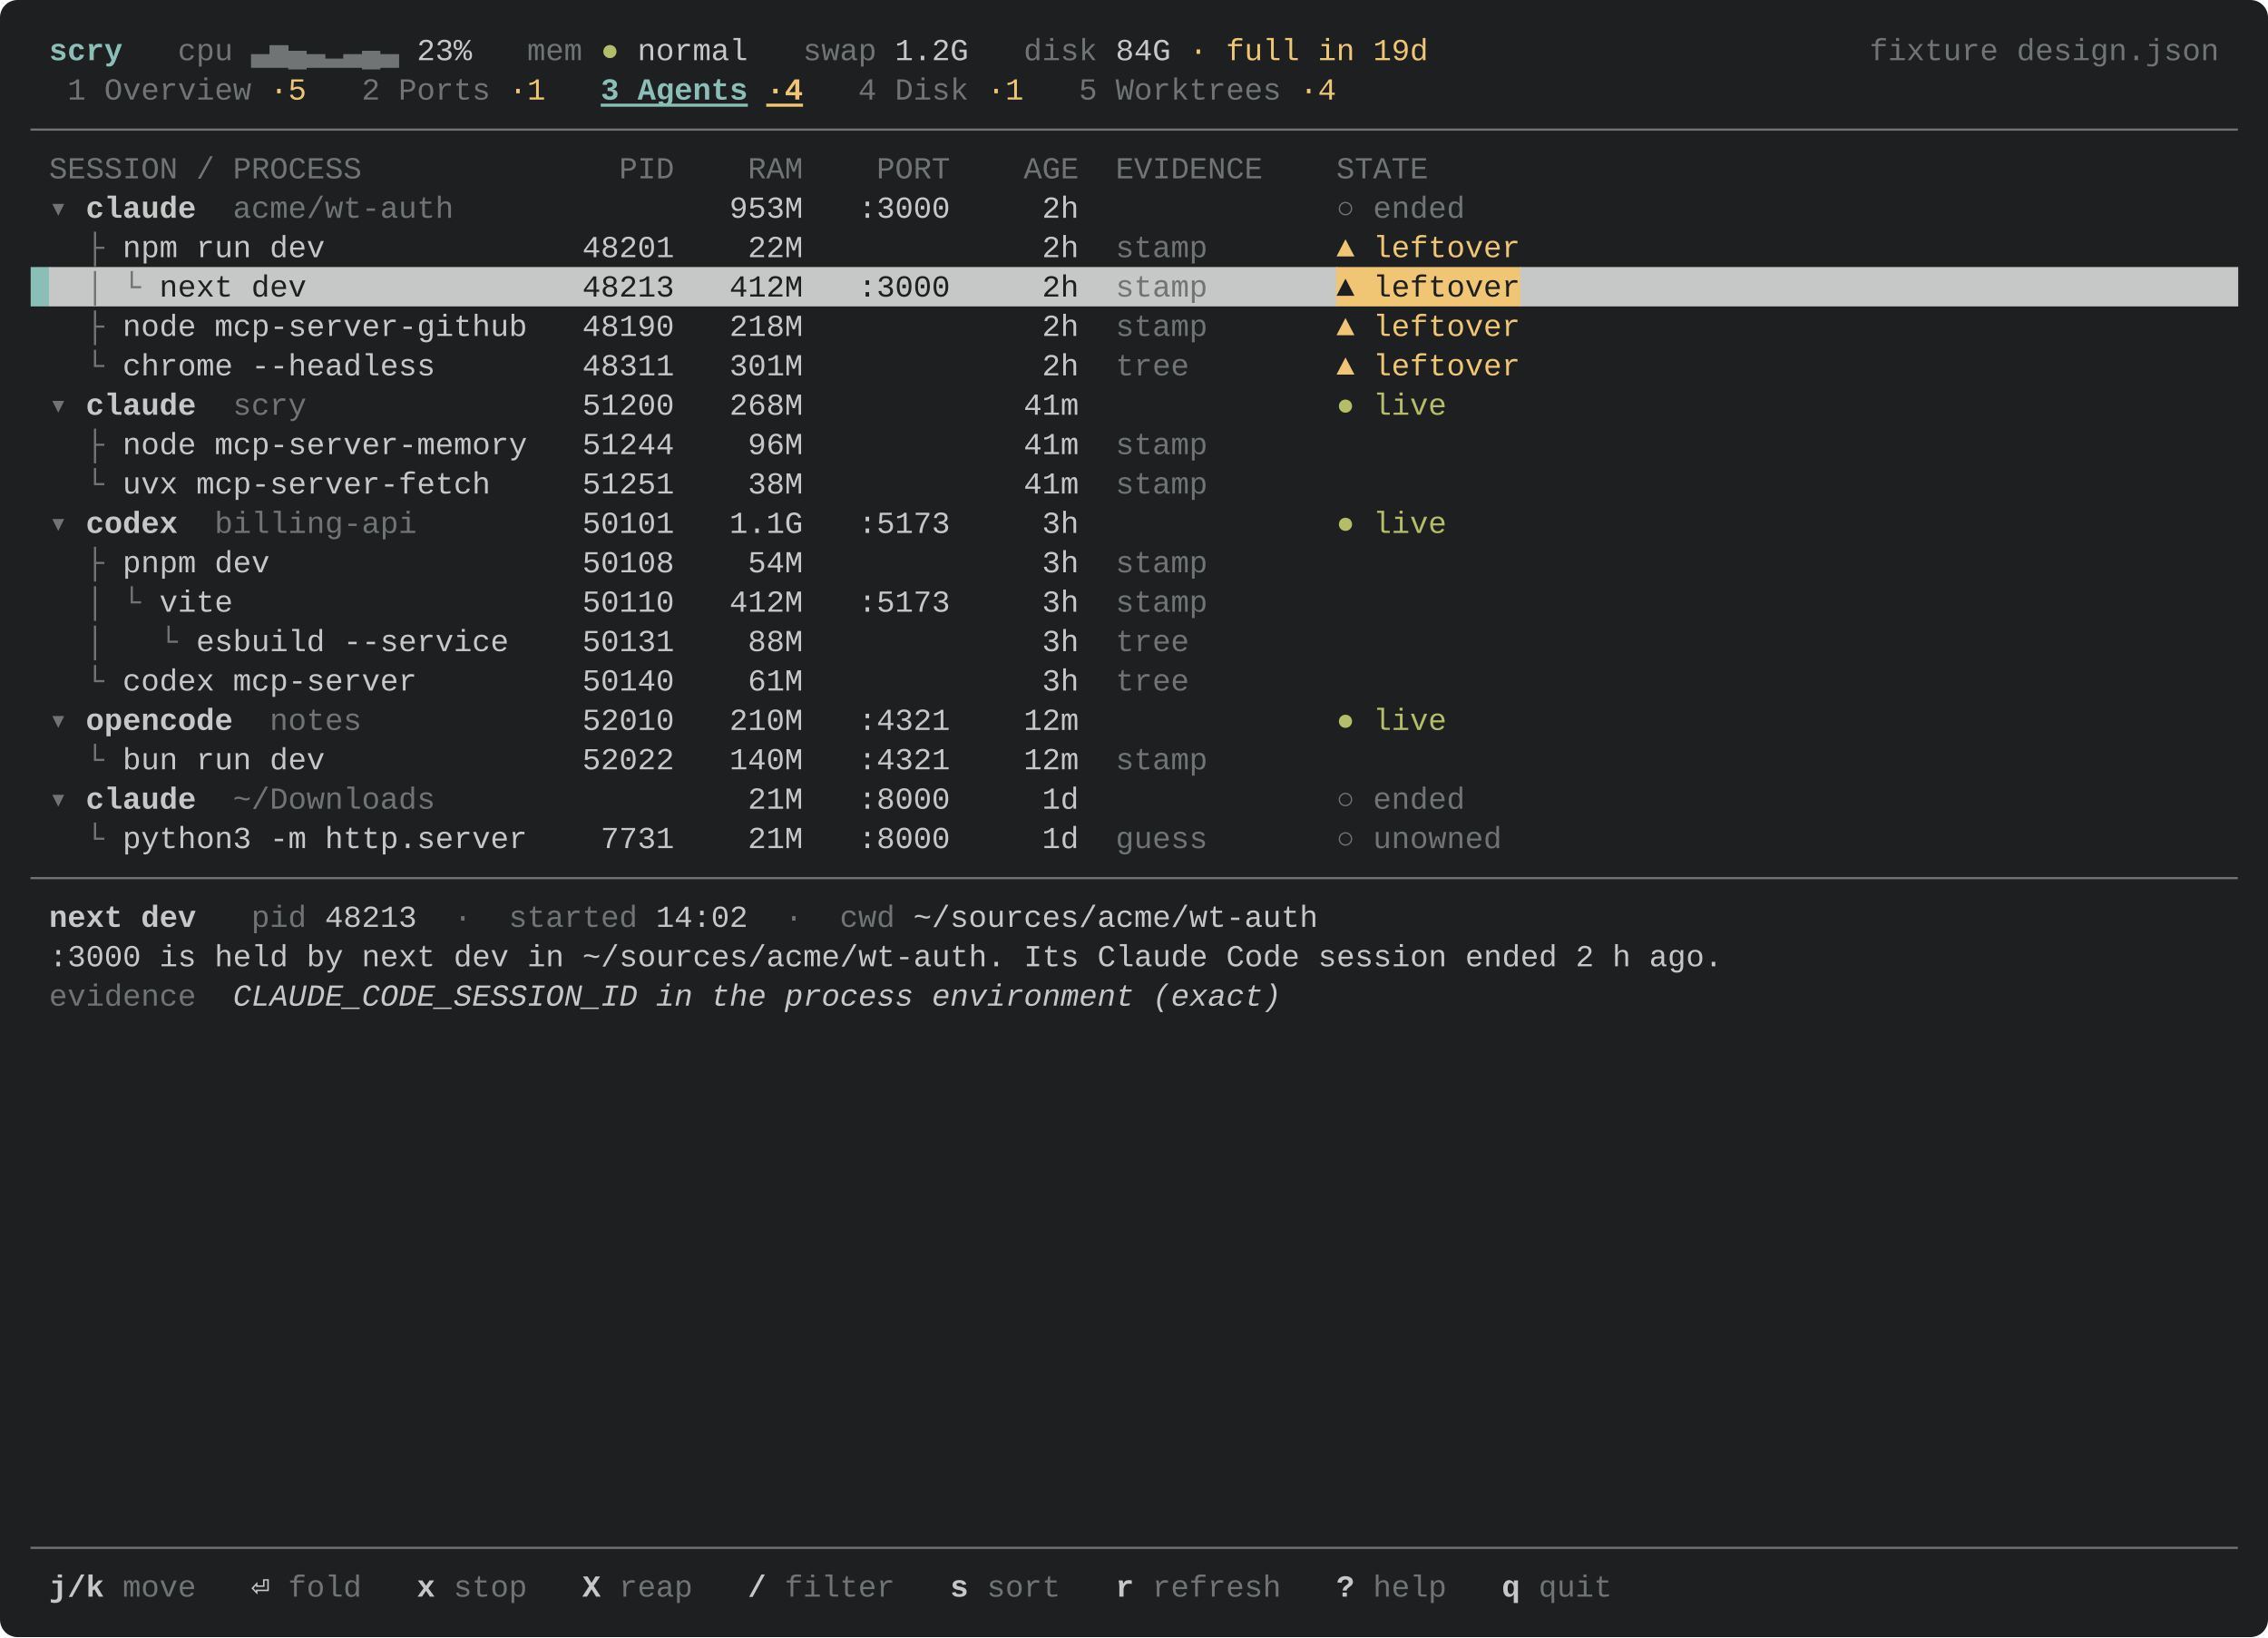
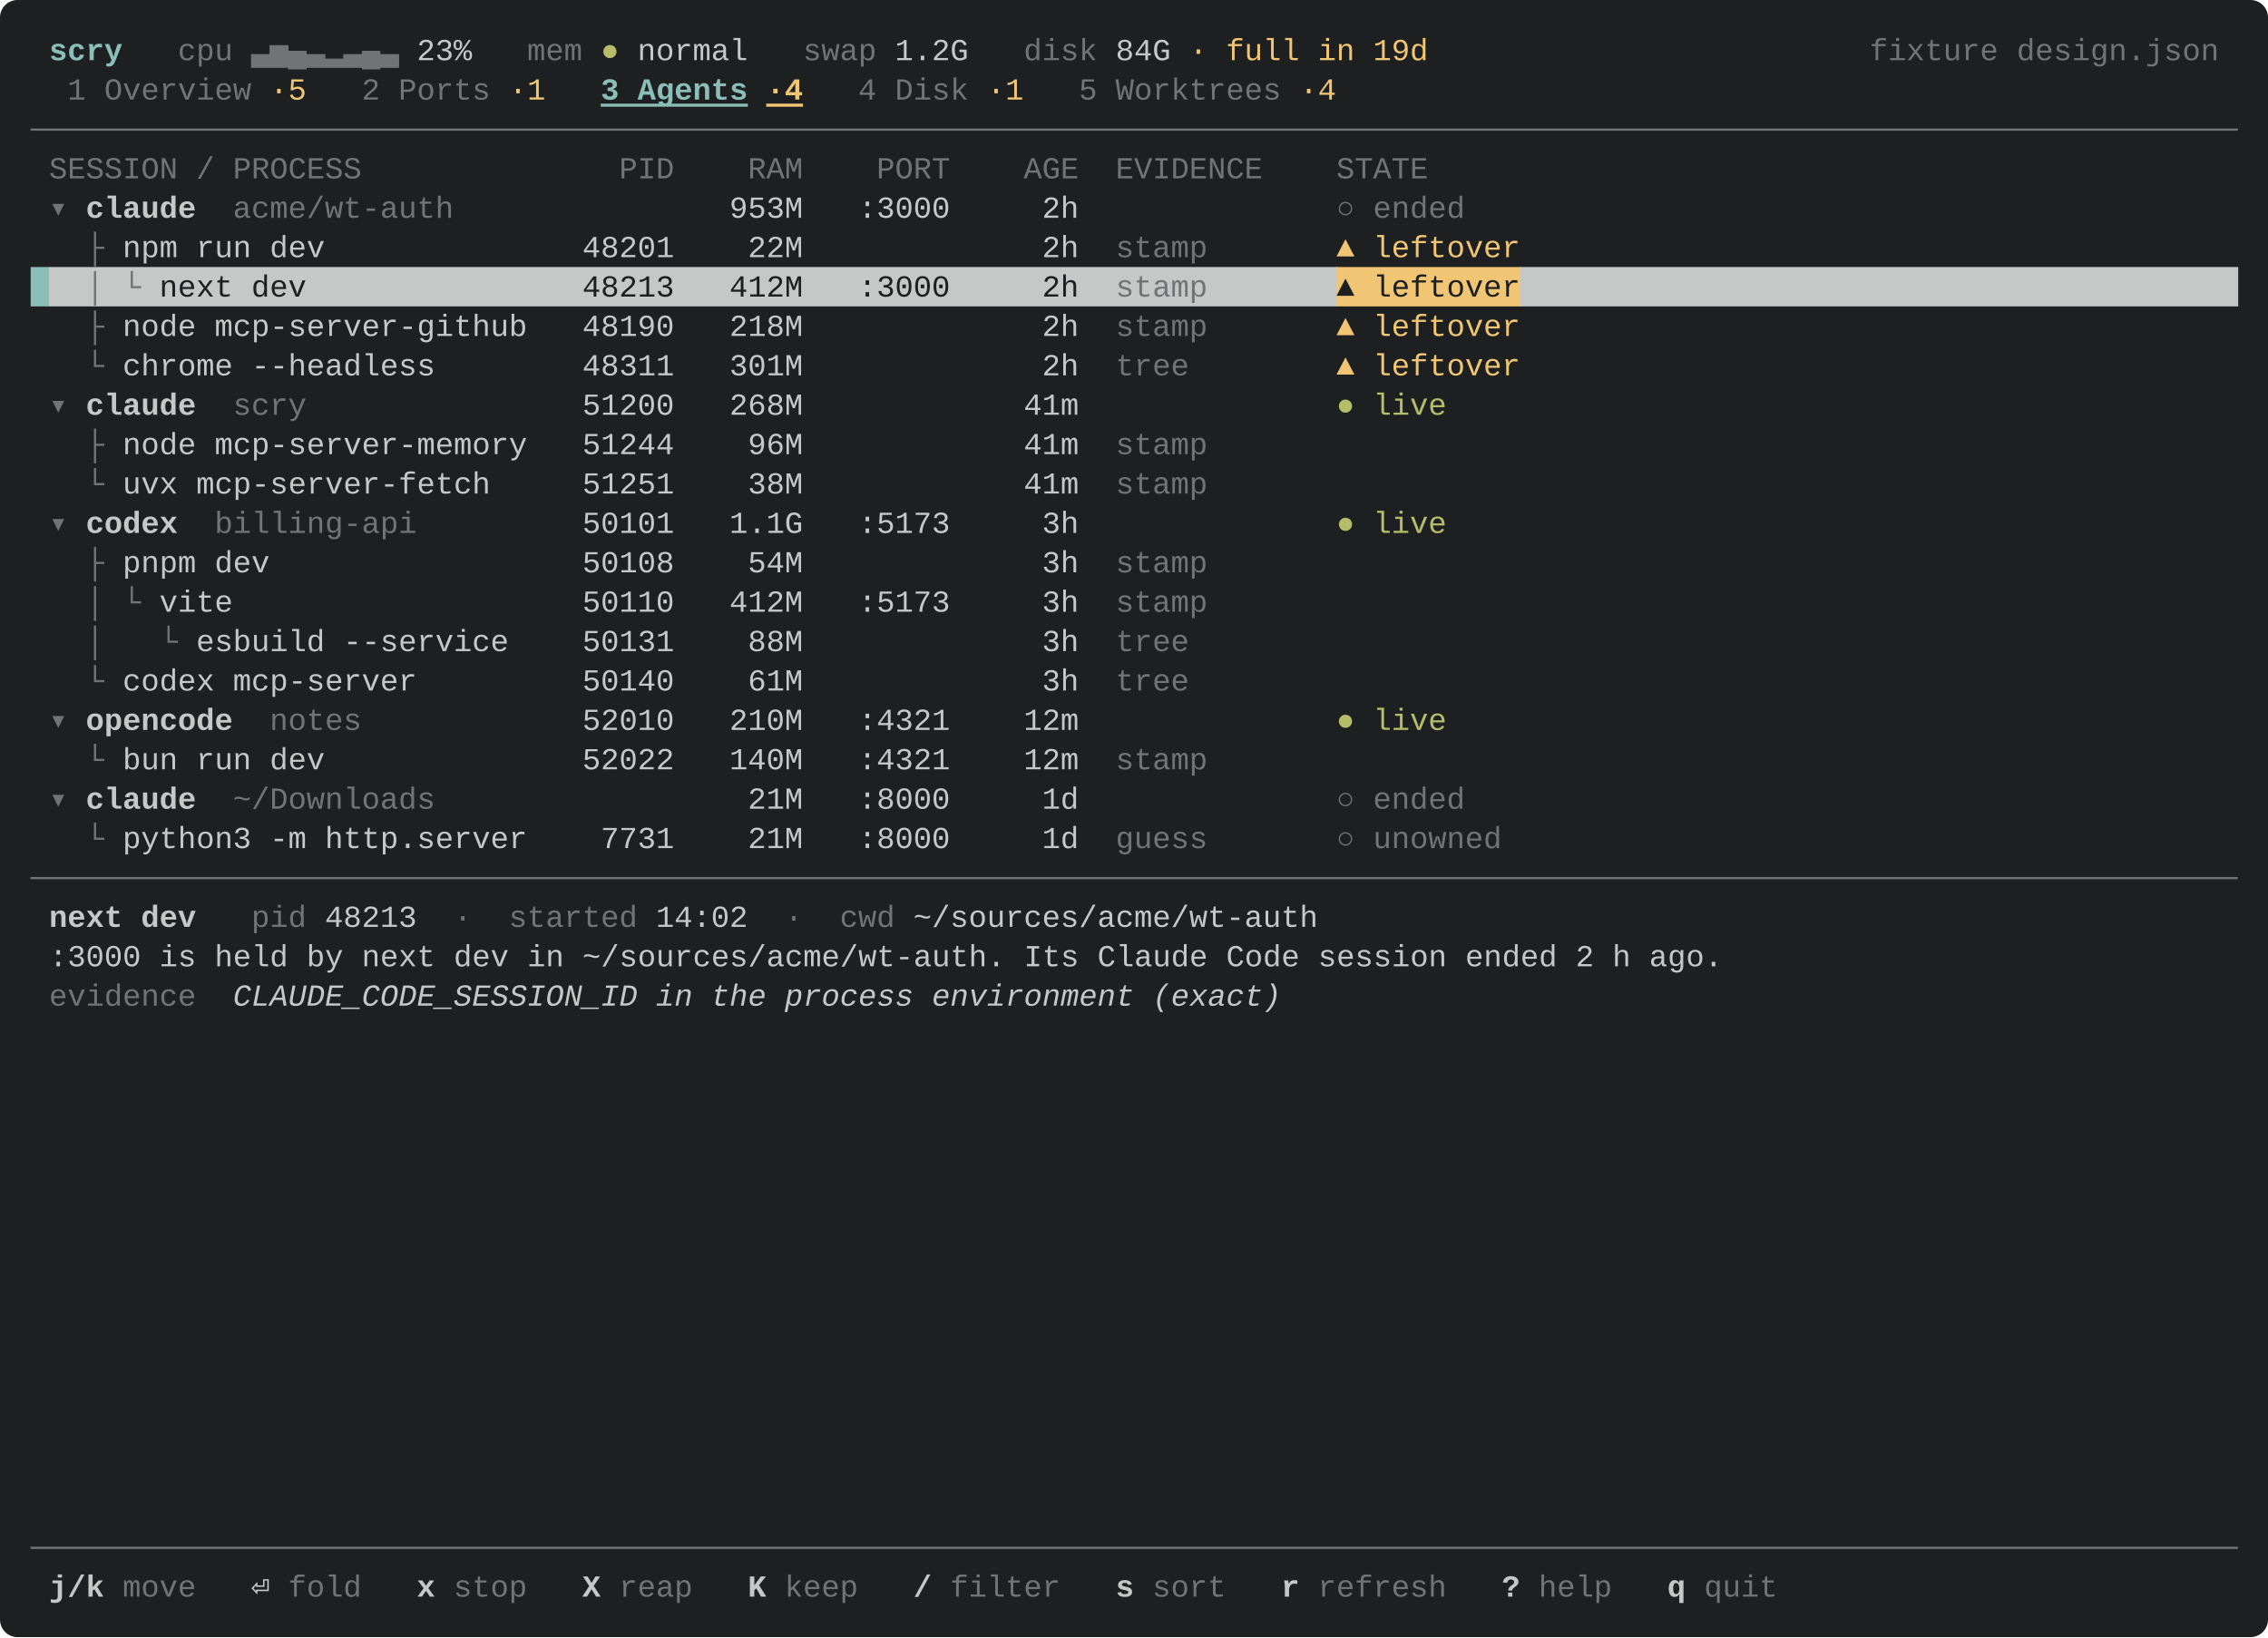
<svg xmlns="http://www.w3.org/2000/svg" width="1036" height="748" viewBox="0 0 1036 748">
  <style>text{font-family:ui-monospace,SFMono-Regular,"SF Mono",Menlo,Consolas,"Liberation Mono","DejaVu Sans Mono",monospace;font-size:14px;white-space:pre}</style>
  <rect width="1036" height="748" rx="8" fill="#1d1f21" />
  <g transform="translate(14 14)">
    <text x="8.4" y="13.5" fill="#8abeb7" textLength="33.6" lengthAdjust="spacingAndGlyphs" xml:space="preserve" font-weight="700">scry</text>
    <text x="67.2" y="13.5" fill="#717474" textLength="100.8" lengthAdjust="spacingAndGlyphs" xml:space="preserve">cpu ▃▅▄▃▂▃▄▃</text>
    <text x="176.4" y="13.5" fill="#c5c8c6" textLength="25.2" lengthAdjust="spacingAndGlyphs" xml:space="preserve">23%</text>
    <text x="226.8" y="13.5" fill="#717474" textLength="25.2" lengthAdjust="spacingAndGlyphs" xml:space="preserve">mem</text>
    <text x="260.4" y="13.5" fill="#b5bd68" textLength="8.4" lengthAdjust="spacingAndGlyphs" xml:space="preserve">●</text>
    <text x="277.2" y="13.5" fill="#c5c8c6" textLength="50.4" lengthAdjust="spacingAndGlyphs" xml:space="preserve">normal</text>
    <text x="352.8" y="13.5" fill="#717474" textLength="33.6" lengthAdjust="spacingAndGlyphs" xml:space="preserve">swap</text>
    <text x="394.8" y="13.5" fill="#c5c8c6" textLength="33.6" lengthAdjust="spacingAndGlyphs" xml:space="preserve">1.2G</text>
    <text x="453.6" y="13.5" fill="#717474" textLength="33.6" lengthAdjust="spacingAndGlyphs" xml:space="preserve">disk</text>
    <text x="495.6" y="13.5" fill="#c5c8c6" textLength="25.2" lengthAdjust="spacingAndGlyphs" xml:space="preserve">84G</text>
    <text x="529.2" y="13.5" fill="#f0c674" textLength="109.2" lengthAdjust="spacingAndGlyphs" xml:space="preserve">· full in 19d</text>
    <text x="840.0" y="13.5" fill="#717474" textLength="159.6" lengthAdjust="spacingAndGlyphs" xml:space="preserve">fixture design.json</text>
    <text x="16.8" y="31.5" fill="#717474" textLength="84.0" lengthAdjust="spacingAndGlyphs" xml:space="preserve">1 Overview</text>
    <text x="109.2" y="31.5" fill="#f0c674" textLength="16.8" lengthAdjust="spacingAndGlyphs" xml:space="preserve">·5</text>
    <text x="151.2" y="31.5" fill="#717474" textLength="58.8" lengthAdjust="spacingAndGlyphs" xml:space="preserve">2 Ports</text>
    <text x="218.4" y="31.5" fill="#f0c674" textLength="16.8" lengthAdjust="spacingAndGlyphs" xml:space="preserve">·1</text>
    <text x="260.4" y="31.5" fill="#8abeb7" textLength="67.2" lengthAdjust="spacingAndGlyphs" xml:space="preserve" font-weight="700" text-decoration="underline">3 Agents</text>
    <text x="336.0" y="31.5" fill="#f0c674" textLength="16.8" lengthAdjust="spacingAndGlyphs" xml:space="preserve" font-weight="700" text-decoration="underline">·4</text>
    <text x="378.0" y="31.5" fill="#717474" textLength="50.4" lengthAdjust="spacingAndGlyphs" xml:space="preserve">4 Disk</text>
    <text x="436.8" y="31.5" fill="#f0c674" textLength="16.8" lengthAdjust="spacingAndGlyphs" xml:space="preserve">·1</text>
    <text x="478.8" y="31.5" fill="#717474" textLength="92.4" lengthAdjust="spacingAndGlyphs" xml:space="preserve">5 Worktrees</text>
    <text x="579.6" y="31.5" fill="#f0c674" textLength="16.8" lengthAdjust="spacingAndGlyphs" xml:space="preserve">·4</text>
    <text x="0.0" y="49.5" fill="#717474" textLength="1008.0" lengthAdjust="spacingAndGlyphs" xml:space="preserve">────────────────────────────────────────────────────────────────────────────────────────────────────────────────────────</text>
    <text x="8.4" y="67.5" fill="#717474" textLength="142.8" lengthAdjust="spacingAndGlyphs" xml:space="preserve">SESSION / PROCESS</text>
    <text x="268.8" y="67.5" fill="#717474" textLength="25.2" lengthAdjust="spacingAndGlyphs" xml:space="preserve">PID</text>
    <text x="327.6" y="67.5" fill="#717474" textLength="25.2" lengthAdjust="spacingAndGlyphs" xml:space="preserve">RAM</text>
    <text x="386.4" y="67.5" fill="#717474" textLength="33.6" lengthAdjust="spacingAndGlyphs" xml:space="preserve">PORT</text>
    <text x="453.6" y="67.5" fill="#717474" textLength="25.2" lengthAdjust="spacingAndGlyphs" xml:space="preserve">AGE</text>
    <text x="495.6" y="67.5" fill="#717474" textLength="67.2" lengthAdjust="spacingAndGlyphs" xml:space="preserve">EVIDENCE</text>
    <text x="596.4" y="67.5" fill="#717474" textLength="42.0" lengthAdjust="spacingAndGlyphs" xml:space="preserve">STATE</text>
    <text x="8.4" y="85.5" fill="#717474" textLength="8.4" lengthAdjust="spacingAndGlyphs" xml:space="preserve">▾</text>
    <text x="25.2" y="85.5" fill="#c5c8c6" textLength="50.4" lengthAdjust="spacingAndGlyphs" xml:space="preserve" font-weight="700">claude</text>
    <text x="92.4" y="85.5" fill="#717474" textLength="100.8" lengthAdjust="spacingAndGlyphs" xml:space="preserve">acme/wt-auth</text>
    <text x="319.2" y="85.5" fill="#c5c8c6" textLength="33.6" lengthAdjust="spacingAndGlyphs" xml:space="preserve">953M</text>
    <text x="378.0" y="85.5" fill="#c5c8c6" textLength="42.0" lengthAdjust="spacingAndGlyphs" xml:space="preserve">:3000</text>
    <text x="462.0" y="85.5" fill="#c5c8c6" textLength="16.8" lengthAdjust="spacingAndGlyphs" xml:space="preserve">2h</text>
    <text x="596.4" y="85.5" fill="#717474" textLength="58.8" lengthAdjust="spacingAndGlyphs" xml:space="preserve">○ ended</text>
    <text x="25.2" y="103.5" fill="#717474" textLength="8.4" lengthAdjust="spacingAndGlyphs" xml:space="preserve">├</text>
    <text x="42.0" y="103.5" fill="#c5c8c6" textLength="92.4" lengthAdjust="spacingAndGlyphs" xml:space="preserve">npm run dev</text>
    <text x="252.0" y="103.5" fill="#c5c8c6" textLength="42.0" lengthAdjust="spacingAndGlyphs" xml:space="preserve">48201</text>
    <text x="327.6" y="103.5" fill="#c5c8c6" textLength="25.2" lengthAdjust="spacingAndGlyphs" xml:space="preserve">22M</text>
    <text x="462.0" y="103.5" fill="#c5c8c6" textLength="16.8" lengthAdjust="spacingAndGlyphs" xml:space="preserve">2h</text>
    <text x="495.6" y="103.5" fill="#717474" textLength="42.0" lengthAdjust="spacingAndGlyphs" xml:space="preserve">stamp</text>
    <text x="596.4" y="103.5" fill="#f0c674" textLength="84.0" lengthAdjust="spacingAndGlyphs" xml:space="preserve">▲ leftover</text>
    <rect x="0.0" y="108" width="8.8" height="18" fill="#8abeb7" />
    <rect x="8.4" y="108" width="588.4" height="18" fill="#c5c8c6" />
    <rect x="596.4" y="108" width="84.4" height="18" fill="#f0c674" />
    <rect x="680.4" y="108" width="328.0" height="18" fill="#c5c8c6" />
    <text x="25.2" y="121.5" fill="#717474" textLength="25.2" lengthAdjust="spacingAndGlyphs" xml:space="preserve">│ └</text>
    <text x="58.8" y="121.5" fill="#1d1f21" textLength="67.2" lengthAdjust="spacingAndGlyphs" xml:space="preserve">next dev</text>
    <text x="252.0" y="121.5" fill="#1d1f21" textLength="42.0" lengthAdjust="spacingAndGlyphs" xml:space="preserve">48213</text>
    <text x="319.2" y="121.5" fill="#1d1f21" textLength="33.6" lengthAdjust="spacingAndGlyphs" xml:space="preserve">412M</text>
    <text x="378.0" y="121.5" fill="#1d1f21" textLength="42.0" lengthAdjust="spacingAndGlyphs" xml:space="preserve">:3000</text>
    <text x="462.0" y="121.5" fill="#1d1f21" textLength="16.8" lengthAdjust="spacingAndGlyphs" xml:space="preserve">2h</text>
    <text x="495.6" y="121.5" fill="#717474" textLength="42.0" lengthAdjust="spacingAndGlyphs" xml:space="preserve">stamp</text>
    <text x="596.4" y="121.5" fill="#1d1f21" textLength="84.0" lengthAdjust="spacingAndGlyphs" xml:space="preserve">▲ leftover</text>
    <text x="25.2" y="139.5" fill="#717474" textLength="8.4" lengthAdjust="spacingAndGlyphs" xml:space="preserve">├</text>
    <text x="42.0" y="139.5" fill="#c5c8c6" textLength="184.8" lengthAdjust="spacingAndGlyphs" xml:space="preserve">node mcp-server-github</text>
    <text x="252.0" y="139.5" fill="#c5c8c6" textLength="42.0" lengthAdjust="spacingAndGlyphs" xml:space="preserve">48190</text>
    <text x="319.2" y="139.5" fill="#c5c8c6" textLength="33.6" lengthAdjust="spacingAndGlyphs" xml:space="preserve">218M</text>
    <text x="462.0" y="139.5" fill="#c5c8c6" textLength="16.8" lengthAdjust="spacingAndGlyphs" xml:space="preserve">2h</text>
    <text x="495.6" y="139.5" fill="#717474" textLength="42.0" lengthAdjust="spacingAndGlyphs" xml:space="preserve">stamp</text>
    <text x="596.4" y="139.5" fill="#f0c674" textLength="84.0" lengthAdjust="spacingAndGlyphs" xml:space="preserve">▲ leftover</text>
    <text x="25.2" y="157.5" fill="#717474" textLength="8.4" lengthAdjust="spacingAndGlyphs" xml:space="preserve">└</text>
    <text x="42.0" y="157.5" fill="#c5c8c6" textLength="142.8" lengthAdjust="spacingAndGlyphs" xml:space="preserve">chrome --headless</text>
    <text x="252.0" y="157.5" fill="#c5c8c6" textLength="42.0" lengthAdjust="spacingAndGlyphs" xml:space="preserve">48311</text>
    <text x="319.2" y="157.5" fill="#c5c8c6" textLength="33.6" lengthAdjust="spacingAndGlyphs" xml:space="preserve">301M</text>
    <text x="462.0" y="157.5" fill="#c5c8c6" textLength="16.8" lengthAdjust="spacingAndGlyphs" xml:space="preserve">2h</text>
    <text x="495.6" y="157.5" fill="#717474" textLength="33.6" lengthAdjust="spacingAndGlyphs" xml:space="preserve">tree</text>
    <text x="596.4" y="157.5" fill="#f0c674" textLength="84.0" lengthAdjust="spacingAndGlyphs" xml:space="preserve">▲ leftover</text>
    <text x="8.4" y="175.5" fill="#717474" textLength="8.4" lengthAdjust="spacingAndGlyphs" xml:space="preserve">▾</text>
    <text x="25.2" y="175.5" fill="#c5c8c6" textLength="50.4" lengthAdjust="spacingAndGlyphs" xml:space="preserve" font-weight="700">claude</text>
    <text x="92.4" y="175.5" fill="#717474" textLength="33.6" lengthAdjust="spacingAndGlyphs" xml:space="preserve">scry</text>
    <text x="252.0" y="175.5" fill="#c5c8c6" textLength="42.0" lengthAdjust="spacingAndGlyphs" xml:space="preserve">51200</text>
    <text x="319.2" y="175.5" fill="#c5c8c6" textLength="33.6" lengthAdjust="spacingAndGlyphs" xml:space="preserve">268M</text>
    <text x="453.6" y="175.5" fill="#c5c8c6" textLength="25.2" lengthAdjust="spacingAndGlyphs" xml:space="preserve">41m</text>
    <text x="596.4" y="175.5" fill="#b5bd68" textLength="50.4" lengthAdjust="spacingAndGlyphs" xml:space="preserve">● live</text>
    <text x="25.2" y="193.5" fill="#717474" textLength="8.4" lengthAdjust="spacingAndGlyphs" xml:space="preserve">├</text>
    <text x="42.0" y="193.5" fill="#c5c8c6" textLength="184.8" lengthAdjust="spacingAndGlyphs" xml:space="preserve">node mcp-server-memory</text>
    <text x="252.0" y="193.5" fill="#c5c8c6" textLength="42.0" lengthAdjust="spacingAndGlyphs" xml:space="preserve">51244</text>
    <text x="327.6" y="193.5" fill="#c5c8c6" textLength="25.2" lengthAdjust="spacingAndGlyphs" xml:space="preserve">96M</text>
    <text x="453.6" y="193.5" fill="#c5c8c6" textLength="25.2" lengthAdjust="spacingAndGlyphs" xml:space="preserve">41m</text>
    <text x="495.6" y="193.5" fill="#717474" textLength="42.0" lengthAdjust="spacingAndGlyphs" xml:space="preserve">stamp</text>
    <text x="25.2" y="211.5" fill="#717474" textLength="8.4" lengthAdjust="spacingAndGlyphs" xml:space="preserve">└</text>
    <text x="42.0" y="211.5" fill="#c5c8c6" textLength="168.0" lengthAdjust="spacingAndGlyphs" xml:space="preserve">uvx mcp-server-fetch</text>
    <text x="252.0" y="211.5" fill="#c5c8c6" textLength="42.0" lengthAdjust="spacingAndGlyphs" xml:space="preserve">51251</text>
    <text x="327.6" y="211.5" fill="#c5c8c6" textLength="25.2" lengthAdjust="spacingAndGlyphs" xml:space="preserve">38M</text>
    <text x="453.6" y="211.5" fill="#c5c8c6" textLength="25.2" lengthAdjust="spacingAndGlyphs" xml:space="preserve">41m</text>
    <text x="495.6" y="211.5" fill="#717474" textLength="42.0" lengthAdjust="spacingAndGlyphs" xml:space="preserve">stamp</text>
    <text x="8.4" y="229.5" fill="#717474" textLength="8.4" lengthAdjust="spacingAndGlyphs" xml:space="preserve">▾</text>
    <text x="25.2" y="229.5" fill="#c5c8c6" textLength="42.0" lengthAdjust="spacingAndGlyphs" xml:space="preserve" font-weight="700">codex</text>
    <text x="84.0" y="229.5" fill="#717474" textLength="92.4" lengthAdjust="spacingAndGlyphs" xml:space="preserve">billing-api</text>
    <text x="252.0" y="229.5" fill="#c5c8c6" textLength="42.0" lengthAdjust="spacingAndGlyphs" xml:space="preserve">50101</text>
    <text x="319.2" y="229.5" fill="#c5c8c6" textLength="33.6" lengthAdjust="spacingAndGlyphs" xml:space="preserve">1.1G</text>
    <text x="378.0" y="229.5" fill="#c5c8c6" textLength="42.0" lengthAdjust="spacingAndGlyphs" xml:space="preserve">:5173</text>
    <text x="462.0" y="229.5" fill="#c5c8c6" textLength="16.8" lengthAdjust="spacingAndGlyphs" xml:space="preserve">3h</text>
    <text x="596.4" y="229.5" fill="#b5bd68" textLength="50.4" lengthAdjust="spacingAndGlyphs" xml:space="preserve">● live</text>
    <text x="25.2" y="247.5" fill="#717474" textLength="8.4" lengthAdjust="spacingAndGlyphs" xml:space="preserve">├</text>
    <text x="42.0" y="247.5" fill="#c5c8c6" textLength="67.2" lengthAdjust="spacingAndGlyphs" xml:space="preserve">pnpm dev</text>
    <text x="252.0" y="247.5" fill="#c5c8c6" textLength="42.0" lengthAdjust="spacingAndGlyphs" xml:space="preserve">50108</text>
    <text x="327.6" y="247.5" fill="#c5c8c6" textLength="25.2" lengthAdjust="spacingAndGlyphs" xml:space="preserve">54M</text>
    <text x="462.0" y="247.5" fill="#c5c8c6" textLength="16.8" lengthAdjust="spacingAndGlyphs" xml:space="preserve">3h</text>
    <text x="495.6" y="247.5" fill="#717474" textLength="42.0" lengthAdjust="spacingAndGlyphs" xml:space="preserve">stamp</text>
    <text x="25.2" y="265.5" fill="#717474" textLength="25.2" lengthAdjust="spacingAndGlyphs" xml:space="preserve">│ └</text>
    <text x="58.8" y="265.5" fill="#c5c8c6" textLength="33.6" lengthAdjust="spacingAndGlyphs" xml:space="preserve">vite</text>
    <text x="252.0" y="265.5" fill="#c5c8c6" textLength="42.0" lengthAdjust="spacingAndGlyphs" xml:space="preserve">50110</text>
    <text x="319.2" y="265.5" fill="#c5c8c6" textLength="33.6" lengthAdjust="spacingAndGlyphs" xml:space="preserve">412M</text>
    <text x="378.0" y="265.5" fill="#c5c8c6" textLength="42.0" lengthAdjust="spacingAndGlyphs" xml:space="preserve">:5173</text>
    <text x="462.0" y="265.5" fill="#c5c8c6" textLength="16.8" lengthAdjust="spacingAndGlyphs" xml:space="preserve">3h</text>
    <text x="495.6" y="265.5" fill="#717474" textLength="42.0" lengthAdjust="spacingAndGlyphs" xml:space="preserve">stamp</text>
    <text x="25.2" y="283.5" fill="#717474" textLength="8.4" lengthAdjust="spacingAndGlyphs" xml:space="preserve">│</text>
    <text x="58.8" y="283.5" fill="#717474" textLength="8.4" lengthAdjust="spacingAndGlyphs" xml:space="preserve">└</text>
    <text x="75.6" y="283.5" fill="#c5c8c6" textLength="142.8" lengthAdjust="spacingAndGlyphs" xml:space="preserve">esbuild --service</text>
    <text x="252.0" y="283.5" fill="#c5c8c6" textLength="42.0" lengthAdjust="spacingAndGlyphs" xml:space="preserve">50131</text>
    <text x="327.6" y="283.5" fill="#c5c8c6" textLength="25.2" lengthAdjust="spacingAndGlyphs" xml:space="preserve">88M</text>
    <text x="462.0" y="283.5" fill="#c5c8c6" textLength="16.8" lengthAdjust="spacingAndGlyphs" xml:space="preserve">3h</text>
    <text x="495.6" y="283.5" fill="#717474" textLength="33.6" lengthAdjust="spacingAndGlyphs" xml:space="preserve">tree</text>
    <text x="25.2" y="301.5" fill="#717474" textLength="8.4" lengthAdjust="spacingAndGlyphs" xml:space="preserve">└</text>
    <text x="42.0" y="301.5" fill="#c5c8c6" textLength="134.4" lengthAdjust="spacingAndGlyphs" xml:space="preserve">codex mcp-server</text>
    <text x="252.0" y="301.5" fill="#c5c8c6" textLength="42.0" lengthAdjust="spacingAndGlyphs" xml:space="preserve">50140</text>
    <text x="327.6" y="301.5" fill="#c5c8c6" textLength="25.2" lengthAdjust="spacingAndGlyphs" xml:space="preserve">61M</text>
    <text x="462.0" y="301.5" fill="#c5c8c6" textLength="16.8" lengthAdjust="spacingAndGlyphs" xml:space="preserve">3h</text>
    <text x="495.6" y="301.5" fill="#717474" textLength="33.6" lengthAdjust="spacingAndGlyphs" xml:space="preserve">tree</text>
    <text x="8.4" y="319.5" fill="#717474" textLength="8.4" lengthAdjust="spacingAndGlyphs" xml:space="preserve">▾</text>
    <text x="25.2" y="319.5" fill="#c5c8c6" textLength="67.2" lengthAdjust="spacingAndGlyphs" xml:space="preserve" font-weight="700">opencode</text>
    <text x="109.2" y="319.5" fill="#717474" textLength="42.0" lengthAdjust="spacingAndGlyphs" xml:space="preserve">notes</text>
    <text x="252.0" y="319.5" fill="#c5c8c6" textLength="42.0" lengthAdjust="spacingAndGlyphs" xml:space="preserve">52010</text>
    <text x="319.2" y="319.5" fill="#c5c8c6" textLength="33.6" lengthAdjust="spacingAndGlyphs" xml:space="preserve">210M</text>
    <text x="378.0" y="319.5" fill="#c5c8c6" textLength="42.0" lengthAdjust="spacingAndGlyphs" xml:space="preserve">:4321</text>
    <text x="453.6" y="319.5" fill="#c5c8c6" textLength="25.2" lengthAdjust="spacingAndGlyphs" xml:space="preserve">12m</text>
    <text x="596.4" y="319.5" fill="#b5bd68" textLength="50.4" lengthAdjust="spacingAndGlyphs" xml:space="preserve">● live</text>
    <text x="25.2" y="337.5" fill="#717474" textLength="8.4" lengthAdjust="spacingAndGlyphs" xml:space="preserve">└</text>
    <text x="42.0" y="337.5" fill="#c5c8c6" textLength="92.4" lengthAdjust="spacingAndGlyphs" xml:space="preserve">bun run dev</text>
    <text x="252.0" y="337.5" fill="#c5c8c6" textLength="42.0" lengthAdjust="spacingAndGlyphs" xml:space="preserve">52022</text>
    <text x="319.2" y="337.5" fill="#c5c8c6" textLength="33.6" lengthAdjust="spacingAndGlyphs" xml:space="preserve">140M</text>
    <text x="378.0" y="337.5" fill="#c5c8c6" textLength="42.0" lengthAdjust="spacingAndGlyphs" xml:space="preserve">:4321</text>
    <text x="453.6" y="337.5" fill="#c5c8c6" textLength="25.2" lengthAdjust="spacingAndGlyphs" xml:space="preserve">12m</text>
    <text x="495.6" y="337.5" fill="#717474" textLength="42.0" lengthAdjust="spacingAndGlyphs" xml:space="preserve">stamp</text>
    <text x="8.4" y="355.5" fill="#717474" textLength="8.4" lengthAdjust="spacingAndGlyphs" xml:space="preserve">▾</text>
    <text x="25.2" y="355.5" fill="#c5c8c6" textLength="50.4" lengthAdjust="spacingAndGlyphs" xml:space="preserve" font-weight="700">claude</text>
    <text x="92.4" y="355.5" fill="#717474" textLength="92.4" lengthAdjust="spacingAndGlyphs" xml:space="preserve">~/Downloads</text>
    <text x="327.6" y="355.5" fill="#c5c8c6" textLength="25.2" lengthAdjust="spacingAndGlyphs" xml:space="preserve">21M</text>
    <text x="378.0" y="355.5" fill="#c5c8c6" textLength="42.0" lengthAdjust="spacingAndGlyphs" xml:space="preserve">:8000</text>
    <text x="462.0" y="355.5" fill="#c5c8c6" textLength="16.8" lengthAdjust="spacingAndGlyphs" xml:space="preserve">1d</text>
    <text x="596.4" y="355.5" fill="#717474" textLength="58.8" lengthAdjust="spacingAndGlyphs" xml:space="preserve">○ ended</text>
    <text x="25.2" y="373.5" fill="#717474" textLength="8.4" lengthAdjust="spacingAndGlyphs" xml:space="preserve">└</text>
    <text x="42.0" y="373.5" fill="#c5c8c6" textLength="184.8" lengthAdjust="spacingAndGlyphs" xml:space="preserve">python3 -m http.server</text>
    <text x="260.4" y="373.5" fill="#c5c8c6" textLength="33.6" lengthAdjust="spacingAndGlyphs" xml:space="preserve">7731</text>
    <text x="327.6" y="373.5" fill="#c5c8c6" textLength="25.2" lengthAdjust="spacingAndGlyphs" xml:space="preserve">21M</text>
    <text x="378.0" y="373.5" fill="#c5c8c6" textLength="42.0" lengthAdjust="spacingAndGlyphs" xml:space="preserve">:8000</text>
    <text x="462.0" y="373.5" fill="#c5c8c6" textLength="16.8" lengthAdjust="spacingAndGlyphs" xml:space="preserve">1d</text>
    <text x="495.6" y="373.5" fill="#717474" textLength="42.0" lengthAdjust="spacingAndGlyphs" xml:space="preserve">guess</text>
    <text x="596.4" y="373.5" fill="#717474" textLength="75.6" lengthAdjust="spacingAndGlyphs" xml:space="preserve">○ unowned</text>
    <text x="0.0" y="391.5" fill="#717474" textLength="1008.0" lengthAdjust="spacingAndGlyphs" xml:space="preserve">────────────────────────────────────────────────────────────────────────────────────────────────────────────────────────</text>
    <text x="8.4" y="409.5" fill="#c5c8c6" textLength="67.2" lengthAdjust="spacingAndGlyphs" xml:space="preserve" font-weight="700">next dev</text>
    <text x="100.8" y="409.5" fill="#717474" textLength="25.2" lengthAdjust="spacingAndGlyphs" xml:space="preserve">pid</text>
    <text x="134.4" y="409.5" fill="#c5c8c6" textLength="42.0" lengthAdjust="spacingAndGlyphs" xml:space="preserve">48213</text>
    <text x="193.2" y="409.5" fill="#717474" textLength="8.4" lengthAdjust="spacingAndGlyphs" xml:space="preserve">·</text>
    <text x="218.4" y="409.5" fill="#717474" textLength="58.8" lengthAdjust="spacingAndGlyphs" xml:space="preserve">started</text>
    <text x="285.6" y="409.5" fill="#c5c8c6" textLength="42.0" lengthAdjust="spacingAndGlyphs" xml:space="preserve">14:02</text>
    <text x="344.4" y="409.5" fill="#717474" textLength="8.4" lengthAdjust="spacingAndGlyphs" xml:space="preserve">·</text>
    <text x="369.6" y="409.5" fill="#717474" textLength="25.2" lengthAdjust="spacingAndGlyphs" xml:space="preserve">cwd</text>
    <text x="403.2" y="409.5" fill="#c5c8c6" textLength="184.8" lengthAdjust="spacingAndGlyphs" xml:space="preserve">~/sources/acme/wt-auth</text>
    <text x="8.4" y="427.5" fill="#c5c8c6" textLength="764.4" lengthAdjust="spacingAndGlyphs" xml:space="preserve">:3000 is held by next dev in ~/sources/acme/wt-auth. Its Claude Code session ended 2 h ago.</text>
    <text x="8.4" y="445.5" fill="#717474" textLength="67.2" lengthAdjust="spacingAndGlyphs" xml:space="preserve">evidence</text>
    <text x="92.4" y="445.5" fill="#c5c8c6" textLength="478.8" lengthAdjust="spacingAndGlyphs" xml:space="preserve" font-style="italic">CLAUDE_CODE_SESSION_ID in the process environment (exact)</text>
    <text x="0.0" y="697.5" fill="#717474" textLength="1008.0" lengthAdjust="spacingAndGlyphs" xml:space="preserve">────────────────────────────────────────────────────────────────────────────────────────────────────────────────────────</text>
    <text x="8.4" y="715.5" fill="#c5c8c6" textLength="25.2" lengthAdjust="spacingAndGlyphs" xml:space="preserve" font-weight="700">j/k</text>
    <text x="42.0" y="715.5" fill="#717474" textLength="33.6" lengthAdjust="spacingAndGlyphs" xml:space="preserve">move</text>
    <text x="100.8" y="715.5" fill="#c5c8c6" textLength="8.4" lengthAdjust="spacingAndGlyphs" xml:space="preserve" font-weight="700">⏎</text>
    <text x="117.6" y="715.5" fill="#717474" textLength="33.6" lengthAdjust="spacingAndGlyphs" xml:space="preserve">fold</text>
    <text x="176.4" y="715.5" fill="#c5c8c6" textLength="8.4" lengthAdjust="spacingAndGlyphs" xml:space="preserve" font-weight="700">x</text>
    <text x="193.2" y="715.5" fill="#717474" textLength="33.6" lengthAdjust="spacingAndGlyphs" xml:space="preserve">stop</text>
    <text x="252.0" y="715.5" fill="#c5c8c6" textLength="8.4" lengthAdjust="spacingAndGlyphs" xml:space="preserve" font-weight="700">X</text>
    <text x="268.8" y="715.5" fill="#717474" textLength="33.6" lengthAdjust="spacingAndGlyphs" xml:space="preserve">reap</text>
-     <text x="327.6" y="715.5" fill="#c5c8c6" textLength="8.4" lengthAdjust="spacingAndGlyphs" xml:space="preserve" font-weight="700">/</text>
-     <text x="344.4" y="715.5" fill="#717474" textLength="50.4" lengthAdjust="spacingAndGlyphs" xml:space="preserve">filter</text>
-     <text x="420.0" y="715.5" fill="#c5c8c6" textLength="8.4" lengthAdjust="spacingAndGlyphs" xml:space="preserve" font-weight="700">s</text>
-     <text x="436.8" y="715.5" fill="#717474" textLength="33.6" lengthAdjust="spacingAndGlyphs" xml:space="preserve">sort</text>
-     <text x="495.6" y="715.5" fill="#c5c8c6" textLength="8.4" lengthAdjust="spacingAndGlyphs" xml:space="preserve" font-weight="700">r</text>
-     <text x="512.4" y="715.5" fill="#717474" textLength="58.8" lengthAdjust="spacingAndGlyphs" xml:space="preserve">refresh</text>
-     <text x="596.4" y="715.5" fill="#c5c8c6" textLength="8.4" lengthAdjust="spacingAndGlyphs" xml:space="preserve" font-weight="700">?</text>
-     <text x="613.2" y="715.5" fill="#717474" textLength="33.6" lengthAdjust="spacingAndGlyphs" xml:space="preserve">help</text>
-     <text x="672.0" y="715.5" fill="#c5c8c6" textLength="8.4" lengthAdjust="spacingAndGlyphs" xml:space="preserve" font-weight="700">q</text>
-     <text x="688.8" y="715.5" fill="#717474" textLength="33.6" lengthAdjust="spacingAndGlyphs" xml:space="preserve">quit</text>
+     <text x="327.6" y="715.5" fill="#c5c8c6" textLength="8.4" lengthAdjust="spacingAndGlyphs" xml:space="preserve" font-weight="700">K</text>
+     <text x="344.4" y="715.5" fill="#717474" textLength="33.6" lengthAdjust="spacingAndGlyphs" xml:space="preserve">keep</text>
+     <text x="403.2" y="715.5" fill="#c5c8c6" textLength="8.4" lengthAdjust="spacingAndGlyphs" xml:space="preserve" font-weight="700">/</text>
+     <text x="420.0" y="715.5" fill="#717474" textLength="50.4" lengthAdjust="spacingAndGlyphs" xml:space="preserve">filter</text>
+     <text x="495.6" y="715.5" fill="#c5c8c6" textLength="8.4" lengthAdjust="spacingAndGlyphs" xml:space="preserve" font-weight="700">s</text>
+     <text x="512.4" y="715.5" fill="#717474" textLength="33.6" lengthAdjust="spacingAndGlyphs" xml:space="preserve">sort</text>
+     <text x="571.2" y="715.5" fill="#c5c8c6" textLength="8.4" lengthAdjust="spacingAndGlyphs" xml:space="preserve" font-weight="700">r</text>
+     <text x="588.0" y="715.5" fill="#717474" textLength="58.8" lengthAdjust="spacingAndGlyphs" xml:space="preserve">refresh</text>
+     <text x="672.0" y="715.5" fill="#c5c8c6" textLength="8.4" lengthAdjust="spacingAndGlyphs" xml:space="preserve" font-weight="700">?</text>
+     <text x="688.8" y="715.5" fill="#717474" textLength="33.6" lengthAdjust="spacingAndGlyphs" xml:space="preserve">help</text>
+     <text x="747.6" y="715.5" fill="#c5c8c6" textLength="8.4" lengthAdjust="spacingAndGlyphs" xml:space="preserve" font-weight="700">q</text>
+     <text x="764.4" y="715.5" fill="#717474" textLength="33.6" lengthAdjust="spacingAndGlyphs" xml:space="preserve">quit</text>
  </g>
</svg>
